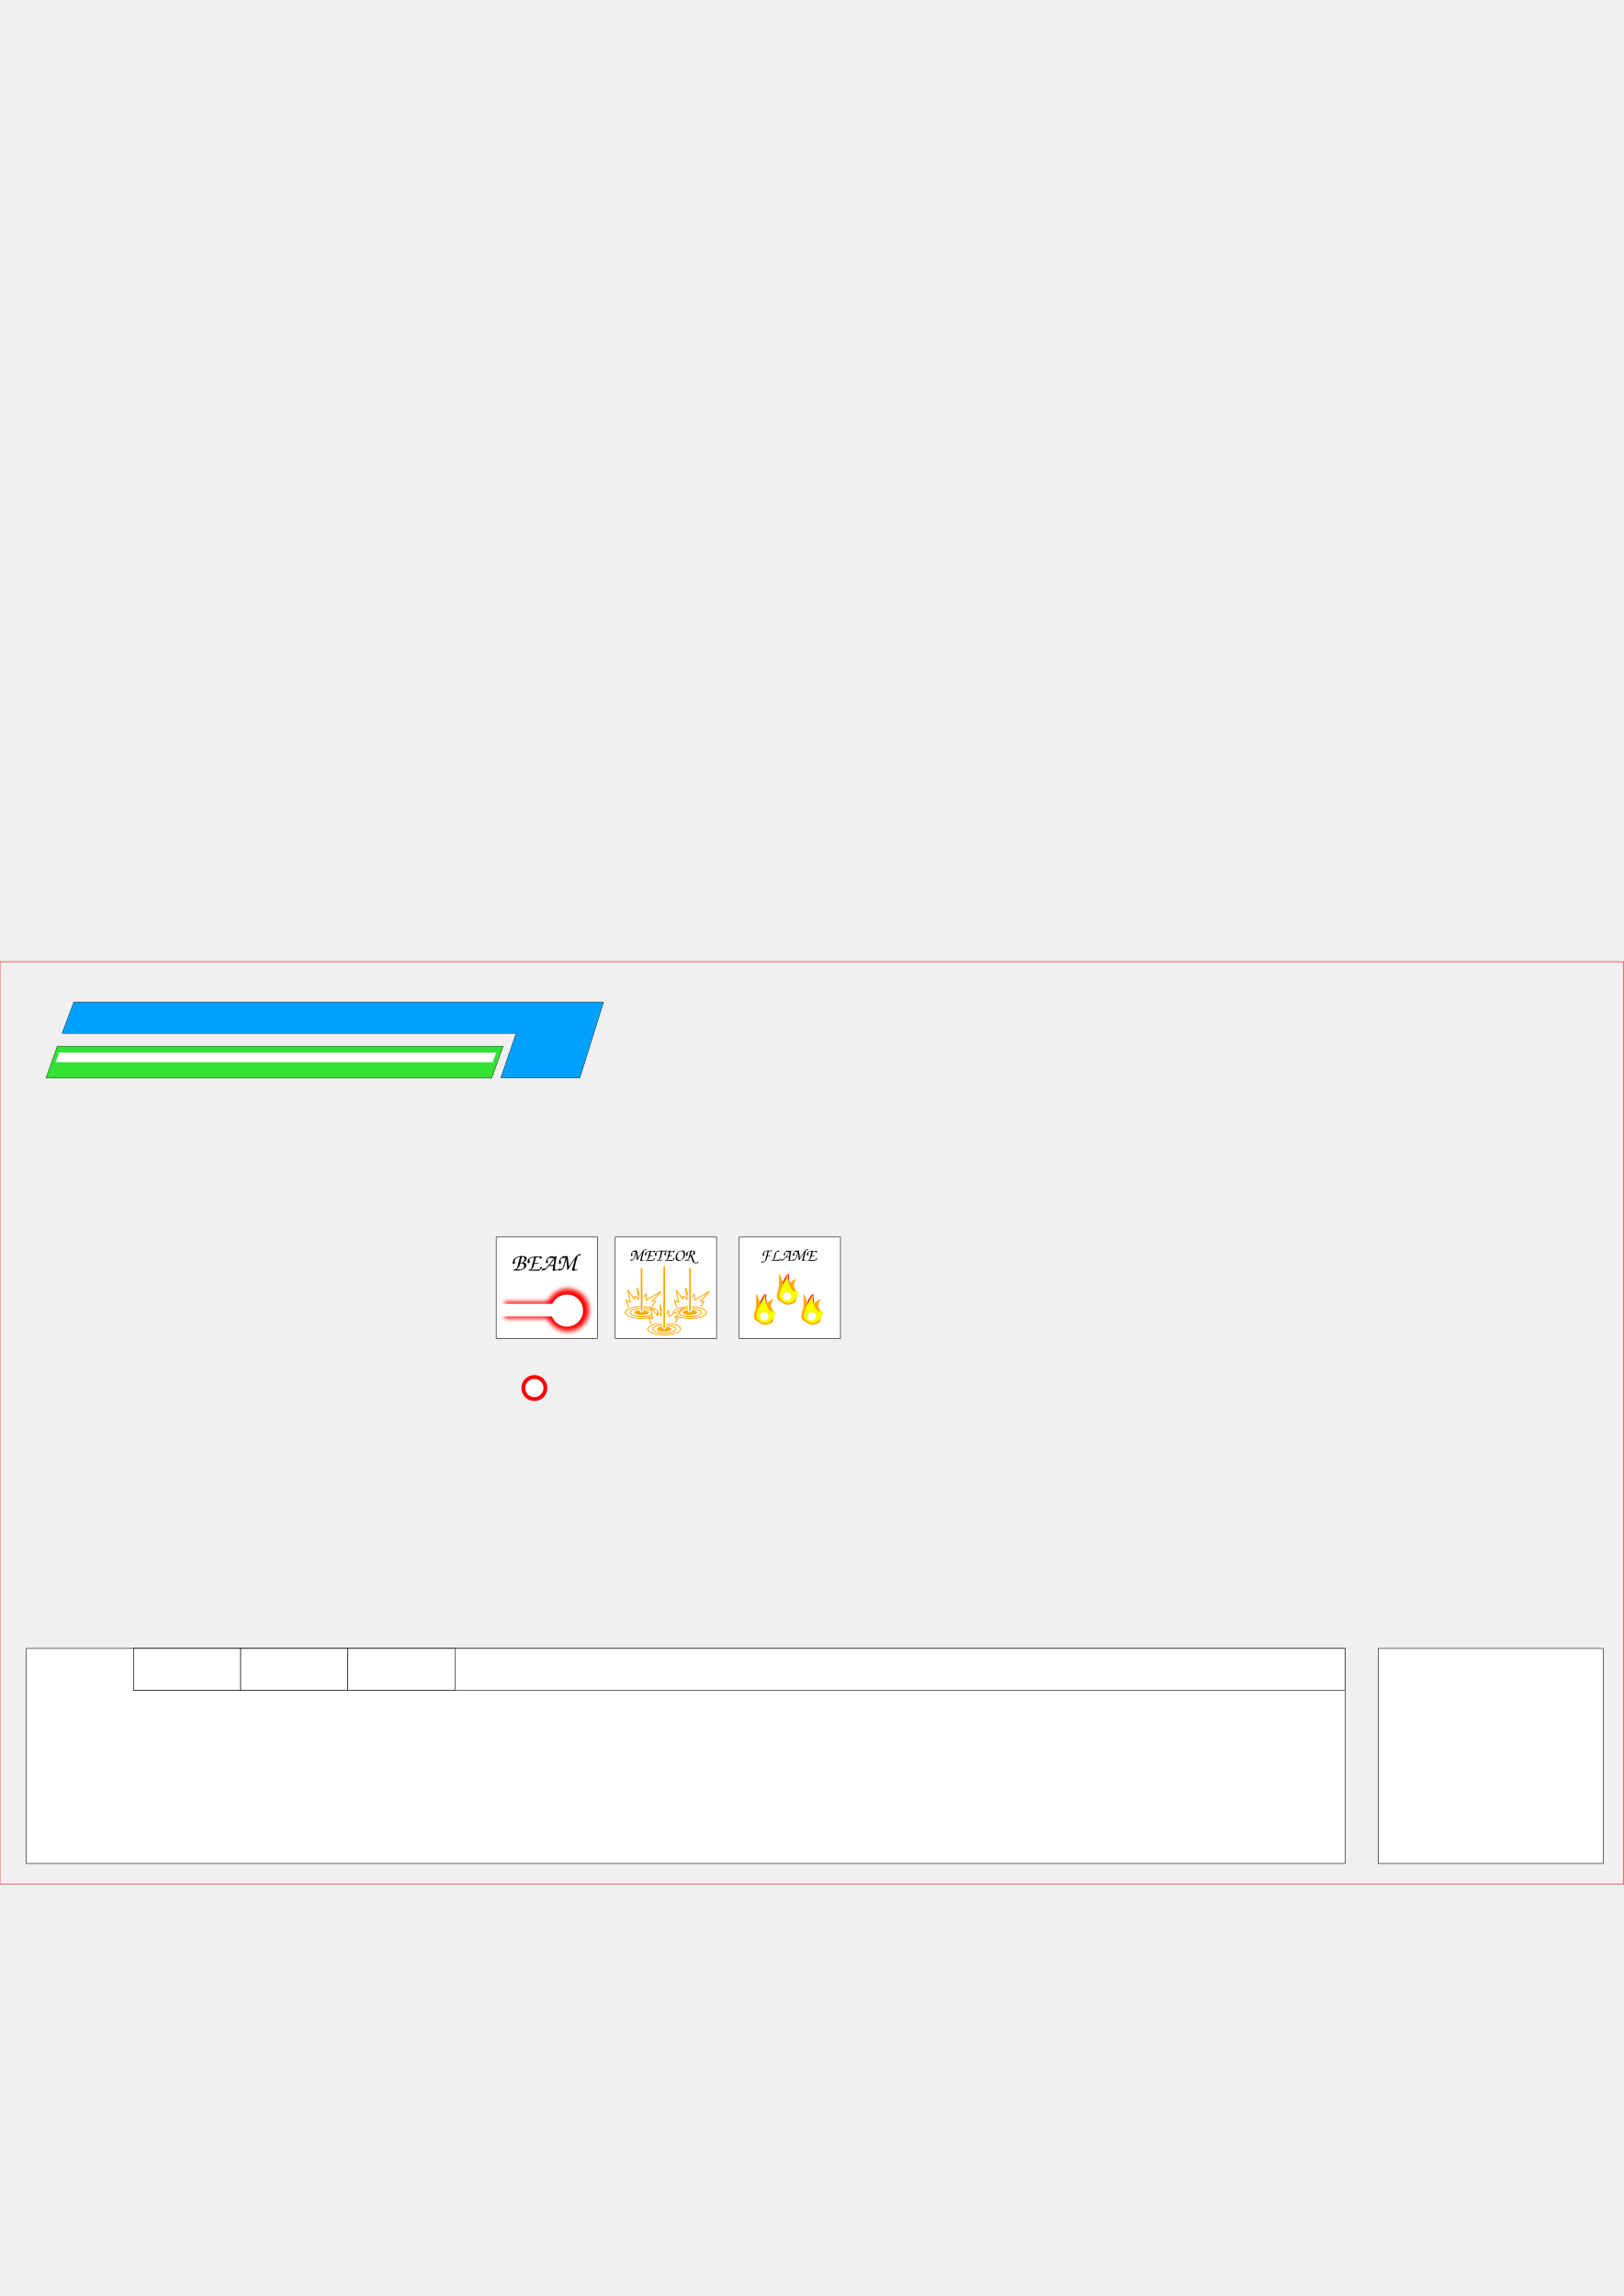
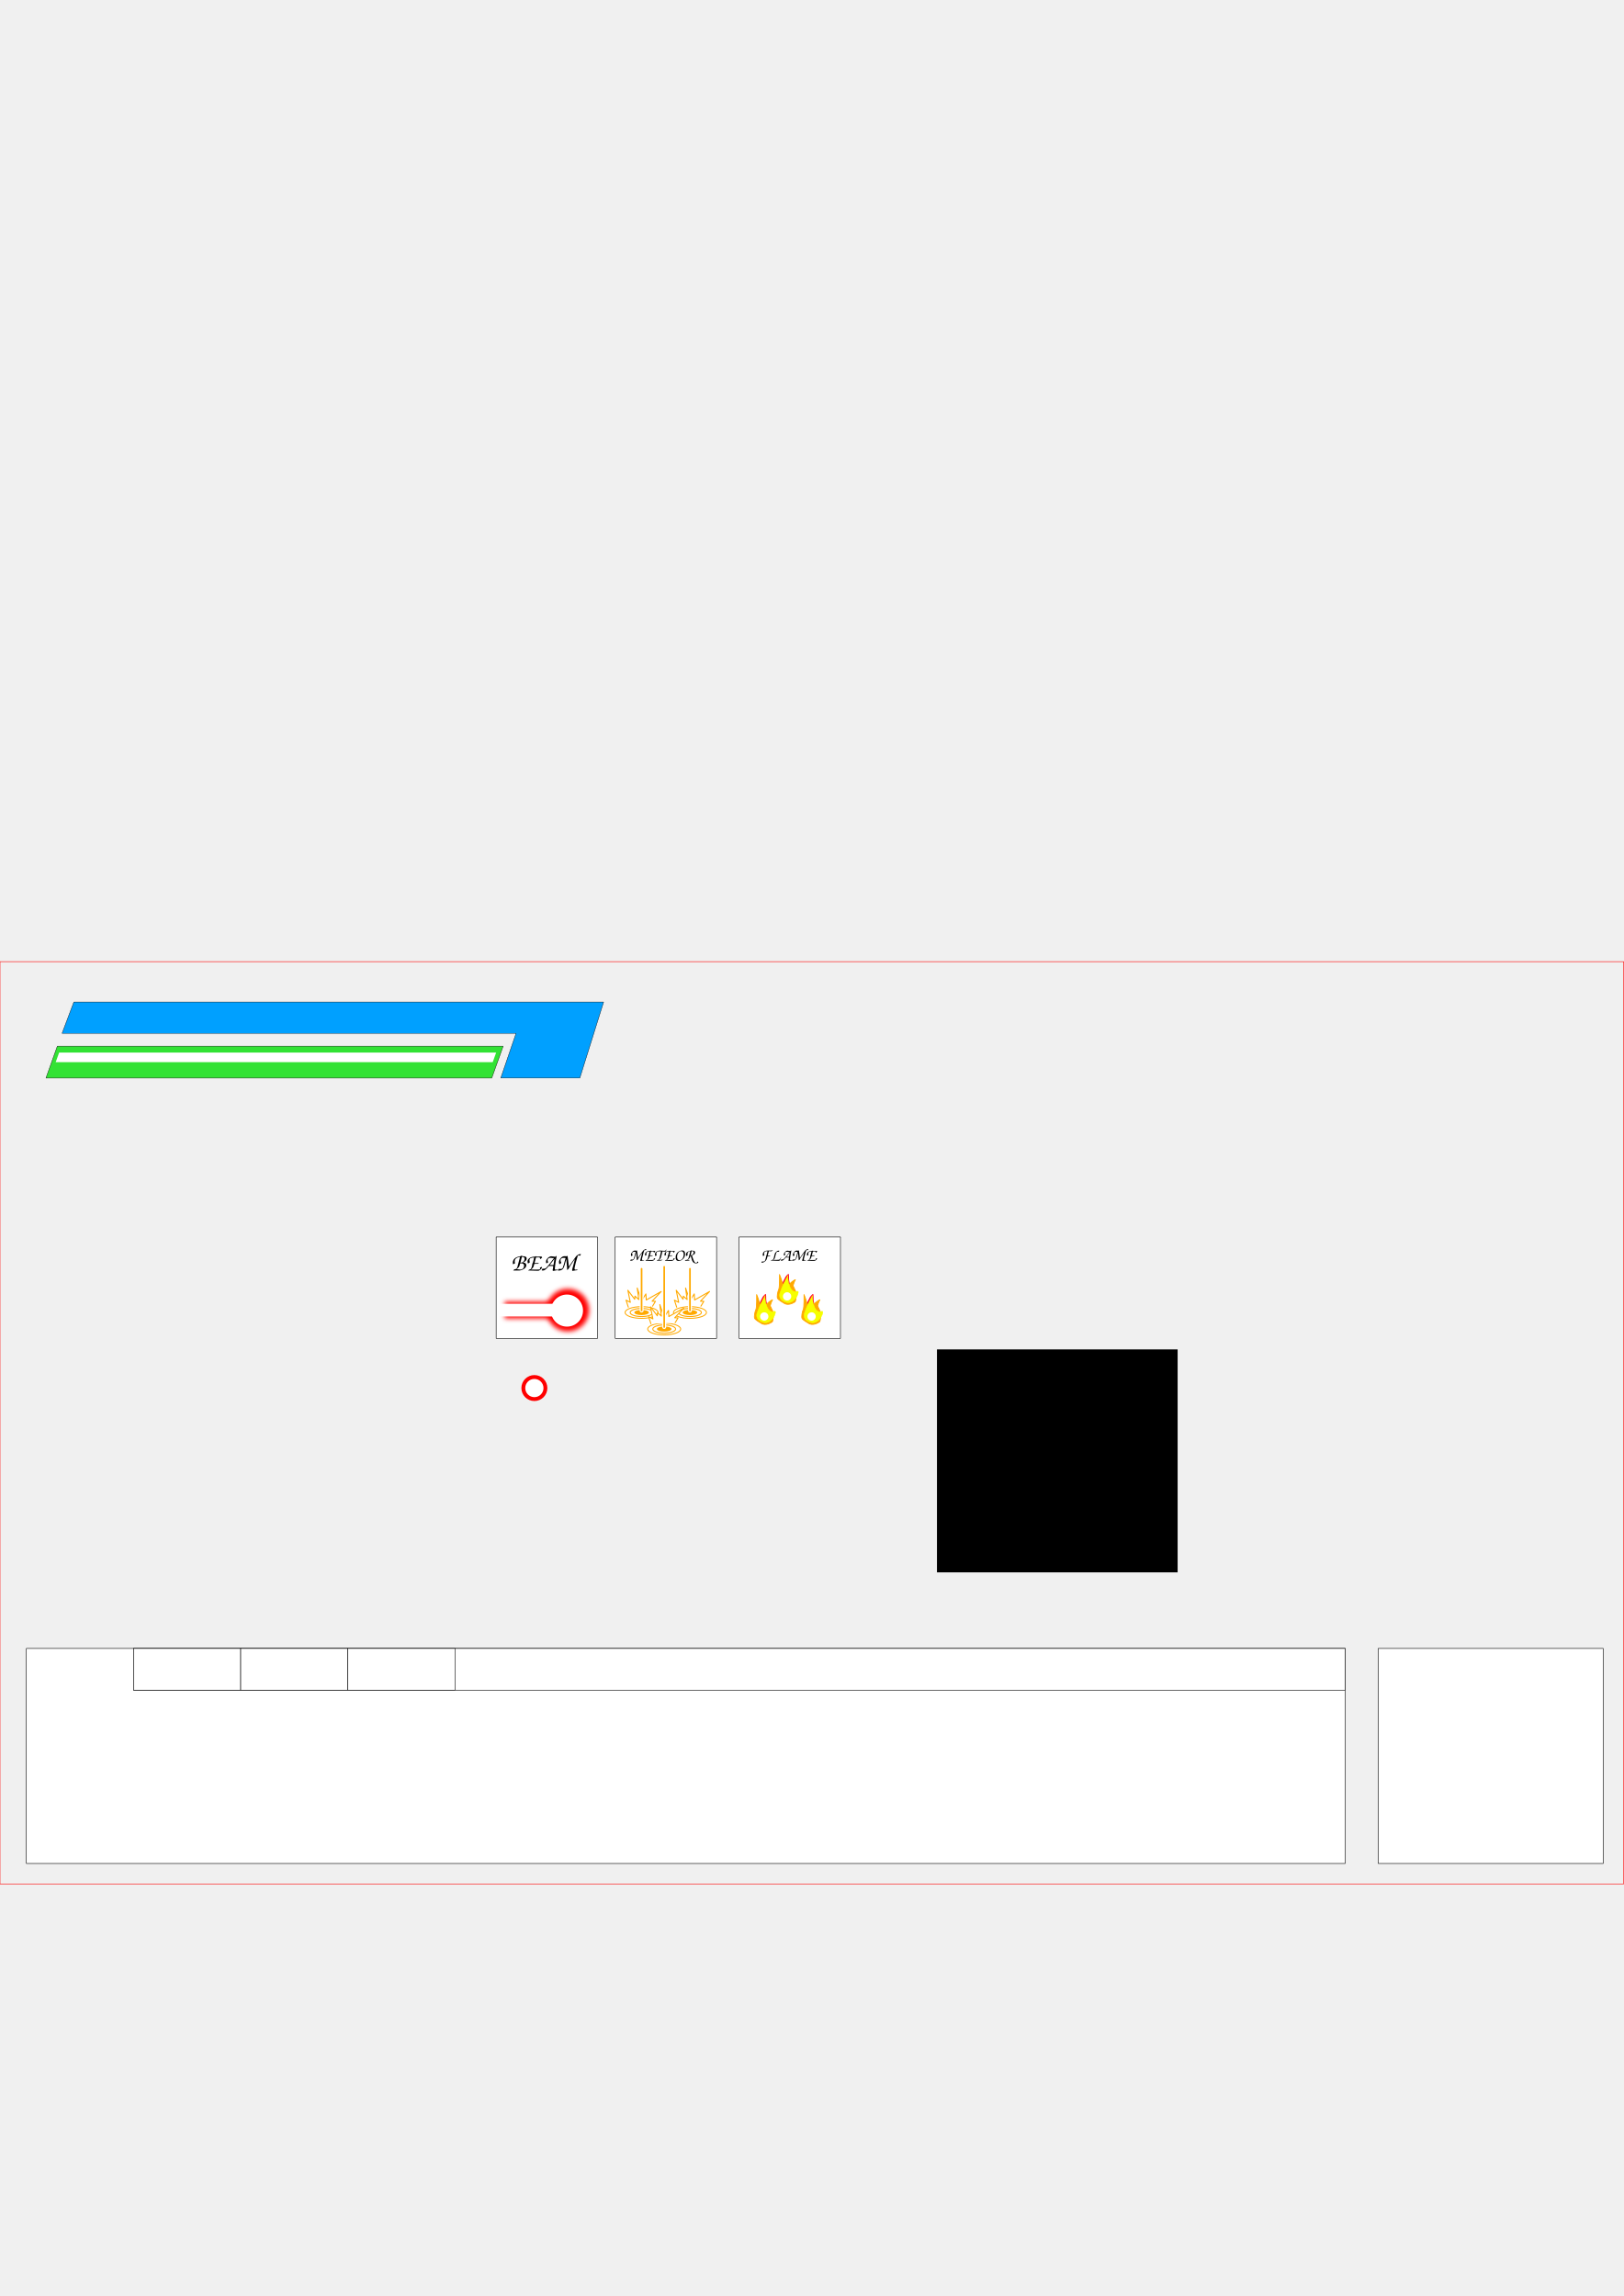
<svg xmlns="http://www.w3.org/2000/svg" width="210mm" height="297mm" viewBox="0 0 210 297" version="1.1" id="svg1">
  <defs id="defs1">
    <filter style="color-interpolation-filters:sRGB" id="filter12" x="-0.127" y="-0.127" width="1.254" height="1.254">
      <feGaussianBlur stdDeviation="0.293" id="feGaussianBlur12" />
    </filter>
    <filter style="color-interpolation-filters:sRGB" id="filter13" x="-0.101" y="-0.322" width="1.201" height="1.644">
      <feGaussianBlur stdDeviation="0.293" id="feGaussianBlur13" />
    </filter>
  </defs>
  <g id="layer1">
    <rect style="vector-effect:non-scaling-stroke;fill:none;stroke:#ff0000;stroke-width:0.265;stroke-linecap:round;stroke-linejoin:round;stroke-dasharray:none;stroke-opacity:1;-inkscape-stroke:hairline" id="rect1" width="210" height="119.304" x="0" y="124.395" />
+     <rect style="fill:#000000;fill-opacity:1;stroke-width:0.13;stroke-linecap:round;stroke-linejoin:round" id="rect15" width="31.124" height="28.838" x="121.183" y="174.554" />
  </g>
  <g id="layer2">
    <rect style="vector-effect:non-scaling-stroke;fill:#ffffff;fill-opacity:1;stroke:#000000;stroke-width:0.265;stroke-linecap:round;stroke-linejoin:round;stroke-dasharray:none;stroke-opacity:1;-inkscape-stroke:hairline" id="rect2" width="29.109" height="27.817" x="178.245" y="213.235" />
    <rect style="vector-effect:non-scaling-stroke;fill:#32e234;fill-opacity:1;stroke:#000000;stroke-width:0.177;stroke-linecap:round;stroke-linejoin:round;stroke-dasharray:none;stroke-opacity:1;-inkscape-stroke:hairline" id="rect3" width="57.662" height="4.376" x="55.789" y="143.718" transform="matrix(1,0,-0.3365981,0.9416484,0,0)" />
    <path style="vector-effect:non-scaling-stroke;fill:#00a0ff;fill-opacity:1;stroke:#000000;stroke-width:0.172;stroke-linecap:round;stroke-linejoin:round;stroke-dasharray:none;stroke-opacity:1;-inkscape-stroke:hairline" d="M 8.025,133.67 H 66.741 l -1.977,5.782 h 10.228 l 3.075,-9.832 H 9.549 Z" id="path3" />
    <rect style="vector-effect:non-scaling-stroke;fill:#ffffff;fill-opacity:1;stroke:none;stroke-width:0.053;stroke-linecap:round;stroke-linejoin:round;stroke-dasharray:none;stroke-opacity:1;-inkscape-stroke:hairline" id="rect4" width="56.52" height="1.32" x="56.318" y="144.586" transform="matrix(1,0,-0.3365981,0.9416484,0,0)" />
    <rect style="vector-effect:non-scaling-stroke;fill:#ffffff;fill-opacity:1;stroke:#000000;stroke-width:0.265;stroke-linecap:round;stroke-linejoin:round;stroke-dasharray:none;stroke-opacity:1;-inkscape-stroke:hairline" id="rect5" width="170.569" height="27.817" x="3.411" y="213.235" />
    <rect style="vector-effect:non-scaling-stroke;fill:#ffffff;fill-opacity:1;stroke:#000000;stroke-width:0.265;stroke-linecap:round;stroke-linejoin:round;stroke-dasharray:none;stroke-opacity:1;-inkscape-stroke:hairline" id="rect6" width="156.71" height="5.396" x="17.271" y="213.235" />
    <rect style="vector-effect:non-scaling-stroke;fill:#ffffff;fill-opacity:1;stroke:#000000;stroke-width:0.265;stroke-linecap:round;stroke-linejoin:round;stroke-dasharray:none;stroke-opacity:1;-inkscape-stroke:hairline" id="rect7" width="13.859" height="5.396" x="17.271" y="213.235" />
    <rect style="vector-effect:non-scaling-stroke;fill:#ffffff;fill-opacity:1;stroke:#000000;stroke-width:0.265;stroke-linecap:round;stroke-linejoin:round;stroke-dasharray:none;stroke-opacity:1;-inkscape-stroke:hairline" id="rect8" width="13.859" height="5.396" x="31.13" y="213.235" />
    <rect style="vector-effect:non-scaling-stroke;fill:#ffffff;fill-opacity:1;stroke:#000000;stroke-width:0.265;stroke-linecap:round;stroke-linejoin:round;stroke-dasharray:none;stroke-opacity:1;-inkscape-stroke:hairline" id="rect9" width="13.859" height="5.396" x="44.989" y="213.235" />
    <rect style="vector-effect:non-scaling-stroke;fill:#ffffff;stroke:#000000;stroke-width:0.265;stroke-linecap:round;stroke-linejoin:round;-inkscape-stroke:hairline" id="rect10" width="13.115" height="13.115" x="64.17" y="160.013" />
    <g id="g13" transform="translate(-0.4303867,2.901948)">
      <rect style="vector-effect:non-scaling-stroke;fill:#ff0000;fill-opacity:1;stroke:none;stroke-width:0.265;stroke-linecap:round;stroke-linejoin:round;-inkscape-stroke:hairline;filter:url(#filter13)" id="rect11" width="6.983" height="2.182" x="65.7" y="165.471" />
      <circle style="vector-effect:non-scaling-stroke;fill:#ff0000;fill-opacity:1;stroke:none;stroke-width:0.265;stroke-linecap:round;stroke-linejoin:round;-inkscape-stroke:hairline;filter:url(#filter12)" id="path10" cx="73.855" cy="166.57" r="2.761" />
      <rect style="vector-effect:non-scaling-stroke;fill:#ffffff;fill-opacity:1;stroke:none;stroke-width:0.243;stroke-linecap:round;stroke-linejoin:round;-inkscape-stroke:hairline" id="rect12" width="7.815" height="1.639" x="64.997" y="165.75" />
      <circle style="vector-effect:non-scaling-stroke;fill:#ffffff;fill-opacity:1;stroke:none;stroke-width:0.199;stroke-linecap:round;stroke-linejoin:round;-inkscape-stroke:hairline" id="circle12" cx="73.759" cy="166.63" r="2.075" />
    </g>
    <text xml:space="preserve" style="font-size:3.175px;font-family:'Comic Sans MS';-inkscape-font-specification:'Comic Sans MS';vector-effect:non-scaling-stroke;fill:#ffffff;fill-opacity:1;stroke:none;stroke-width:0.265;stroke-linecap:round;stroke-linejoin:round;-inkscape-stroke:hairline" x="66.084" y="164.352" id="text13">
      <tspan id="tspan13" style="fill:#000000;fill-opacity:1;stroke-width:0.265" x="66.084" y="164.352">BEAM</tspan>
    </text>
    <rect style="vector-effect:non-scaling-stroke;fill:#ffffff;stroke:#000000;stroke-width:0.265;stroke-linecap:round;stroke-linejoin:round;-inkscape-stroke:hairline" id="rect13" width="13.115" height="13.115" x="79.563" y="160.013" />
    <text xml:space="preserve" style="font-size:2.239px;font-family:'Comic Sans MS';-inkscape-font-specification:'Comic Sans MS';vector-effect:non-scaling-stroke;fill:#ffffff;fill-opacity:1;stroke:none;stroke-width:0.187;stroke-linecap:round;stroke-linejoin:round;-inkscape-stroke:hairline" x="81.368" y="163.077" id="text15">
      <tspan id="tspan15" style="fill:#000000;fill-opacity:1;stroke-width:0.187" x="81.368" y="163.077">METEOR</tspan>
    </text>
    <ellipse style="vector-effect:non-scaling-stroke;fill:#ffa900;fill-opacity:1;stroke:none;stroke-width:0.173;stroke-linecap:round;stroke-linejoin:round;-inkscape-stroke:hairline" id="path15" cx="82.98" cy="169.779" rx="0.943" ry="0.335" />
    <ellipse style="fill:none;fill-opacity:1;stroke:#ffa900;stroke-width:0.13;stroke-linecap:round;stroke-linejoin:round;stroke-opacity:1;stroke-dasharray:none" id="ellipse17" cx="82.98" cy="169.779" rx="1.479" ry="0.526" />
    <ellipse style="fill:none;fill-opacity:1;stroke:#ffa900;stroke-width:0.122;stroke-linecap:round;stroke-linejoin:round;stroke-dasharray:none;stroke-opacity:1" id="ellipse18" cx="82.98" cy="169.779" rx="2.132" ry="0.758" />
    <path style="fill:none;fill-opacity:1;stroke:#ffa900;stroke-width:0.13;stroke-linecap:round;stroke-linejoin:round;stroke-dasharray:none;stroke-opacity:1" d="m 81.264,169.091 -0.294,-0.908 0.55,0.283 -0.316,-1.562 0.886,1.161 0.03,-0.404 0.501,0.444 -0.208,-1.494 0.567,1.636 0.555,-0.87 0.048,0.785 1.935,-1.101 -1.177,1.259 0.432,0.014 -0.375,0.627" id="path18" />
    <path style="fill:none;fill-opacity:1;stroke:#ffffff;stroke-width:0.512;stroke-linecap:round;stroke-linejoin:round;stroke-dasharray:none;stroke-opacity:1" d="m 82.98,169.518 v -5.397" id="path16" />
    <path style="fill:none;fill-opacity:1;stroke:#ffa900;stroke-width:0.212;stroke-linecap:round;stroke-linejoin:round;stroke-dasharray:none;stroke-opacity:1" d="m 82.98,169.518 v -5.397" id="path17" />
    <ellipse style="vector-effect:non-scaling-stroke;fill:#ffa900;fill-opacity:1;stroke:none;stroke-width:0.173;stroke-linecap:round;stroke-linejoin:round;-inkscape-stroke:hairline" id="ellipse19" cx="89.235" cy="169.779" rx="0.943" ry="0.335" />
    <ellipse style="fill:none;fill-opacity:1;stroke:#ffa900;stroke-width:0.13;stroke-linecap:round;stroke-linejoin:round;stroke-dasharray:none;stroke-opacity:1" id="ellipse20" cx="89.235" cy="169.779" rx="1.479" ry="0.526" />
    <ellipse style="fill:none;fill-opacity:1;stroke:#ffa900;stroke-width:0.122;stroke-linecap:round;stroke-linejoin:round;stroke-dasharray:none;stroke-opacity:1" id="ellipse21" cx="89.235" cy="169.779" rx="2.132" ry="0.758" />
    <path style="fill:none;fill-opacity:1;stroke:#ffa900;stroke-width:0.13;stroke-linecap:round;stroke-linejoin:round;stroke-dasharray:none;stroke-opacity:1" d="m 87.518,169.091 -0.294,-0.908 0.55,0.283 -0.316,-1.562 0.886,1.161 0.03,-0.404 0.501,0.444 -0.208,-1.494 0.567,1.636 0.555,-0.87 0.048,0.785 1.935,-1.101 -1.177,1.259 0.432,0.014 -0.375,0.627" id="path21" />
    <path style="fill:none;fill-opacity:1;stroke:#ffffff;stroke-width:0.512;stroke-linecap:round;stroke-linejoin:round;stroke-dasharray:none;stroke-opacity:1" d="m 89.235,169.518 v -5.397" id="path22" />
    <path style="fill:none;fill-opacity:1;stroke:#ffa900;stroke-width:0.212;stroke-linecap:round;stroke-linejoin:round;stroke-dasharray:none;stroke-opacity:1" d="m 89.235,169.518 v -5.397" id="path23" />
    <ellipse style="vector-effect:non-scaling-stroke;fill:#ffa900;fill-opacity:1;stroke:none;stroke-width:0.173;stroke-linecap:round;stroke-linejoin:round;-inkscape-stroke:hairline" id="ellipse23" cx="85.903" cy="171.919" rx="0.943" ry="0.335" />
    <ellipse style="fill:none;fill-opacity:1;stroke:#ffa900;stroke-width:0.13;stroke-linecap:round;stroke-linejoin:round;stroke-dasharray:none;stroke-opacity:1" id="ellipse24" cx="85.903" cy="171.919" rx="1.479" ry="0.526" />
    <ellipse style="fill:none;fill-opacity:1;stroke:#ffa900;stroke-width:0.122;stroke-linecap:round;stroke-linejoin:round;stroke-dasharray:none;stroke-opacity:1" id="ellipse25" cx="85.903" cy="171.919" rx="2.132" ry="0.758" />
    <path style="fill:#ffffff;fill-opacity:1;stroke:#ffa900;stroke-width:0.13;stroke-linecap:round;stroke-linejoin:round;stroke-dasharray:none;stroke-opacity:1" d="m 84.186,171.232 -0.294,-0.908 0.55,0.283 -0.316,-1.562 0.886,1.161 0.03,-0.404 0.501,0.444 -0.208,-1.494 0.567,1.636 0.555,-0.87 0.048,0.785 1.935,-1.101 -1.177,1.259 0.432,0.014 -0.375,0.627" id="path25" />
    <path style="fill:none;fill-opacity:1;stroke:#ffffff;stroke-width:0.512;stroke-linecap:round;stroke-linejoin:round;stroke-dasharray:none;stroke-opacity:1" d="m 85.903,171.658 4e-6,-7.794" id="path26" />
    <path style="fill:none;fill-opacity:1;stroke:#ffa900;stroke-width:0.212;stroke-linecap:round;stroke-linejoin:round;stroke-dasharray:none;stroke-opacity:1" d="m 85.903,171.658 4e-6,-7.794" id="path27" />
    <circle style="fill:#ffffff;fill-opacity:1;stroke:#ff0000;stroke-width:0.5;stroke-dasharray:none;stroke-opacity:1" id="path1" cx="69.113" cy="179.551" r="1.429" />
    <rect style="vector-effect:non-scaling-stroke;fill:#ffffff;stroke:#000000;stroke-width:0.265;stroke-linecap:round;stroke-linejoin:round;-inkscape-stroke:hairline" id="rect14" width="13.115" height="13.115" x="95.584" y="160.013" />
    <text xml:space="preserve" style="font-size:2.239px;font-family:'Comic Sans MS';-inkscape-font-specification:'Comic Sans MS';vector-effect:non-scaling-stroke;fill:#ffffff;fill-opacity:1;stroke:none;stroke-width:0.187;stroke-linecap:round;stroke-linejoin:round;-inkscape-stroke:hairline" x="98.318" y="163.077" id="text14">
      <tspan id="tspan14" style="fill:#000000;fill-opacity:1;stroke-width:0.187" x="98.318" y="163.077">FLAME</tspan>
    </text>
    <path style="fill:#ff002b;fill-opacity:1;stroke:none;stroke-width:0.103;stroke-linecap:round;stroke-linejoin:round;stroke-opacity:1" d="m 102.18,166.176 c 0,0 -0.121,-0.46 -0.126,-0.66 -0.006,-0.2 0.007,-0.734 -0.07,-0.733 -0.077,4.2e-4 -0.321,0.274 -0.389,0.373 -0.069,0.099 -0.487,0.977 -0.504,1.045 -0.017,0.068 0.671,0.778 0.81,0.625 0.139,-0.154 0.28,-0.649 0.28,-0.649 z" id="path37" />
    <path style="fill:#ffa900;fill-opacity:1;stroke:#ffa900;stroke-width:0.103;stroke-linecap:round;stroke-linejoin:round" d="m 101.361,168.552 c 0,0 -0.701,-0.391 -0.8,-0.603 -0.099,-0.212 0.013,-0.861 0.151,-1.143 0.138,-0.283 0.103,-1.948 0.103,-1.948 0,0 0.251,0.611 0.295,0.833 0.044,0.222 0.296,0.858 0.404,0.883 0.108,0.025 0.656,-0.516 0.744,-0.622 0.087,-0.107 0.711,-0.544 0.605,-0.39 -0.106,0.154 -0.305,0.699 -0.275,0.784 0.031,0.085 0.347,0.739 0.395,0.851 0.048,0.112 -0.042,1.104 -0.146,1.192 -0.104,0.088 -0.908,0.599 -1.476,0.164 z" id="path36" />
    <path style="fill:#f6ff00;fill-opacity:1;stroke:#f6ff00;stroke-width:0.063;stroke-linecap:round;stroke-linejoin:round;stroke-opacity:1" d="m 101.915,164.98 c -0.376,0.689 -0.713,1.304 -1.04,2.28 0,0 -0.358,0.855 0.801,1.205 1.159,0.35 1.878,-1.602 1.437,-1.428 -1.046,0.414 -1.278,-1.744 -1.199,-2.058 z" id="path34" />
    <circle style="fill:#ffffff;fill-opacity:1;stroke:none;stroke-width:0.082;stroke-linecap:round;stroke-linejoin:round" id="path35" cx="101.798" cy="167.696" r="0.538" />
    <path style="fill:#ff002b;fill-opacity:1;stroke:none;stroke-width:0.103;stroke-linecap:round;stroke-linejoin:round;stroke-opacity:1" d="m 99.225,168.773 c 0,0 -0.121,-0.46 -0.126,-0.66 -0.006,-0.2 0.007,-0.734 -0.07,-0.733 -0.077,4.2e-4 -0.321,0.274 -0.389,0.373 -0.069,0.099 -0.487,0.977 -0.504,1.045 -0.017,0.068 0.671,0.778 0.81,0.625 0.139,-0.154 0.28,-0.649 0.28,-0.649 z" id="path38" />
    <path style="fill:#ffa900;fill-opacity:1;stroke:#ffa900;stroke-width:0.103;stroke-linecap:round;stroke-linejoin:round" d="m 98.407,171.149 c 0,0 -0.701,-0.391 -0.8,-0.603 -0.099,-0.212 0.013,-0.861 0.151,-1.143 0.138,-0.283 0.103,-1.948 0.103,-1.948 0,0 0.251,0.611 0.295,0.833 0.044,0.222 0.296,0.858 0.404,0.883 0.108,0.025 0.656,-0.516 0.744,-0.622 0.087,-0.107 0.711,-0.544 0.605,-0.39 -0.106,0.154 -0.305,0.699 -0.275,0.784 0.031,0.085 0.347,0.739 0.395,0.851 0.048,0.112 -0.042,1.104 -0.146,1.192 -0.104,0.088 -0.908,0.599 -1.476,0.164 z" id="path39" />
    <path style="fill:#f6ff00;fill-opacity:1;stroke:#f6ff00;stroke-width:0.063;stroke-linecap:round;stroke-linejoin:round;stroke-opacity:1" d="m 98.96,167.577 c -0.376,0.689 -0.713,1.304 -1.04,2.28 0,0 -0.358,0.855 0.801,1.205 1.159,0.35 1.878,-1.602 1.437,-1.428 -1.046,0.414 -1.278,-1.744 -1.199,-2.058 z" id="path40" />
    <circle style="fill:#ffffff;fill-opacity:1;stroke:none;stroke-width:0.082;stroke-linecap:round;stroke-linejoin:round" id="circle40" cx="98.843" cy="170.294" r="0.538" />
    <path style="fill:#ff002b;fill-opacity:1;stroke:none;stroke-width:0.103;stroke-linecap:round;stroke-linejoin:round;stroke-opacity:1" d="m 105.35,168.773 c 0,0 -0.121,-0.46 -0.126,-0.66 -0.006,-0.2 0.007,-0.734 -0.07,-0.733 -0.077,4.2e-4 -0.321,0.274 -0.389,0.373 -0.069,0.099 -0.487,0.977 -0.504,1.045 -0.017,0.068 0.671,0.778 0.81,0.625 0.139,-0.154 0.28,-0.649 0.28,-0.649 z" id="path41" />
    <path style="fill:#ffa900;fill-opacity:1;stroke:#ffa900;stroke-width:0.103;stroke-linecap:round;stroke-linejoin:round" d="m 104.531,171.149 c 0,0 -0.701,-0.391 -0.8,-0.603 -0.099,-0.212 0.013,-0.861 0.151,-1.143 0.138,-0.283 0.103,-1.948 0.103,-1.948 0,0 0.251,0.611 0.295,0.833 0.044,0.222 0.296,0.858 0.404,0.883 0.108,0.025 0.656,-0.516 0.744,-0.622 0.087,-0.107 0.711,-0.544 0.605,-0.39 -0.106,0.154 -0.305,0.699 -0.275,0.784 0.031,0.085 0.347,0.739 0.395,0.851 0.048,0.112 -0.042,1.104 -0.146,1.192 -0.104,0.088 -0.908,0.599 -1.476,0.164 z" id="path42" />
    <path style="fill:#f6ff00;fill-opacity:1;stroke:#f6ff00;stroke-width:0.063;stroke-linecap:round;stroke-linejoin:round;stroke-opacity:1" d="m 105.085,167.577 c -0.376,0.689 -0.713,1.304 -1.04,2.28 0,0 -0.358,0.855 0.801,1.205 1.159,0.35 1.878,-1.602 1.437,-1.428 -1.046,0.414 -1.278,-1.744 -1.199,-2.058 z" id="path43" />
    <circle style="fill:#ffffff;fill-opacity:1;stroke:none;stroke-width:0.082;stroke-linecap:round;stroke-linejoin:round" id="circle43" cx="104.968" cy="170.294" r="0.538" />
  </g>
</svg>
